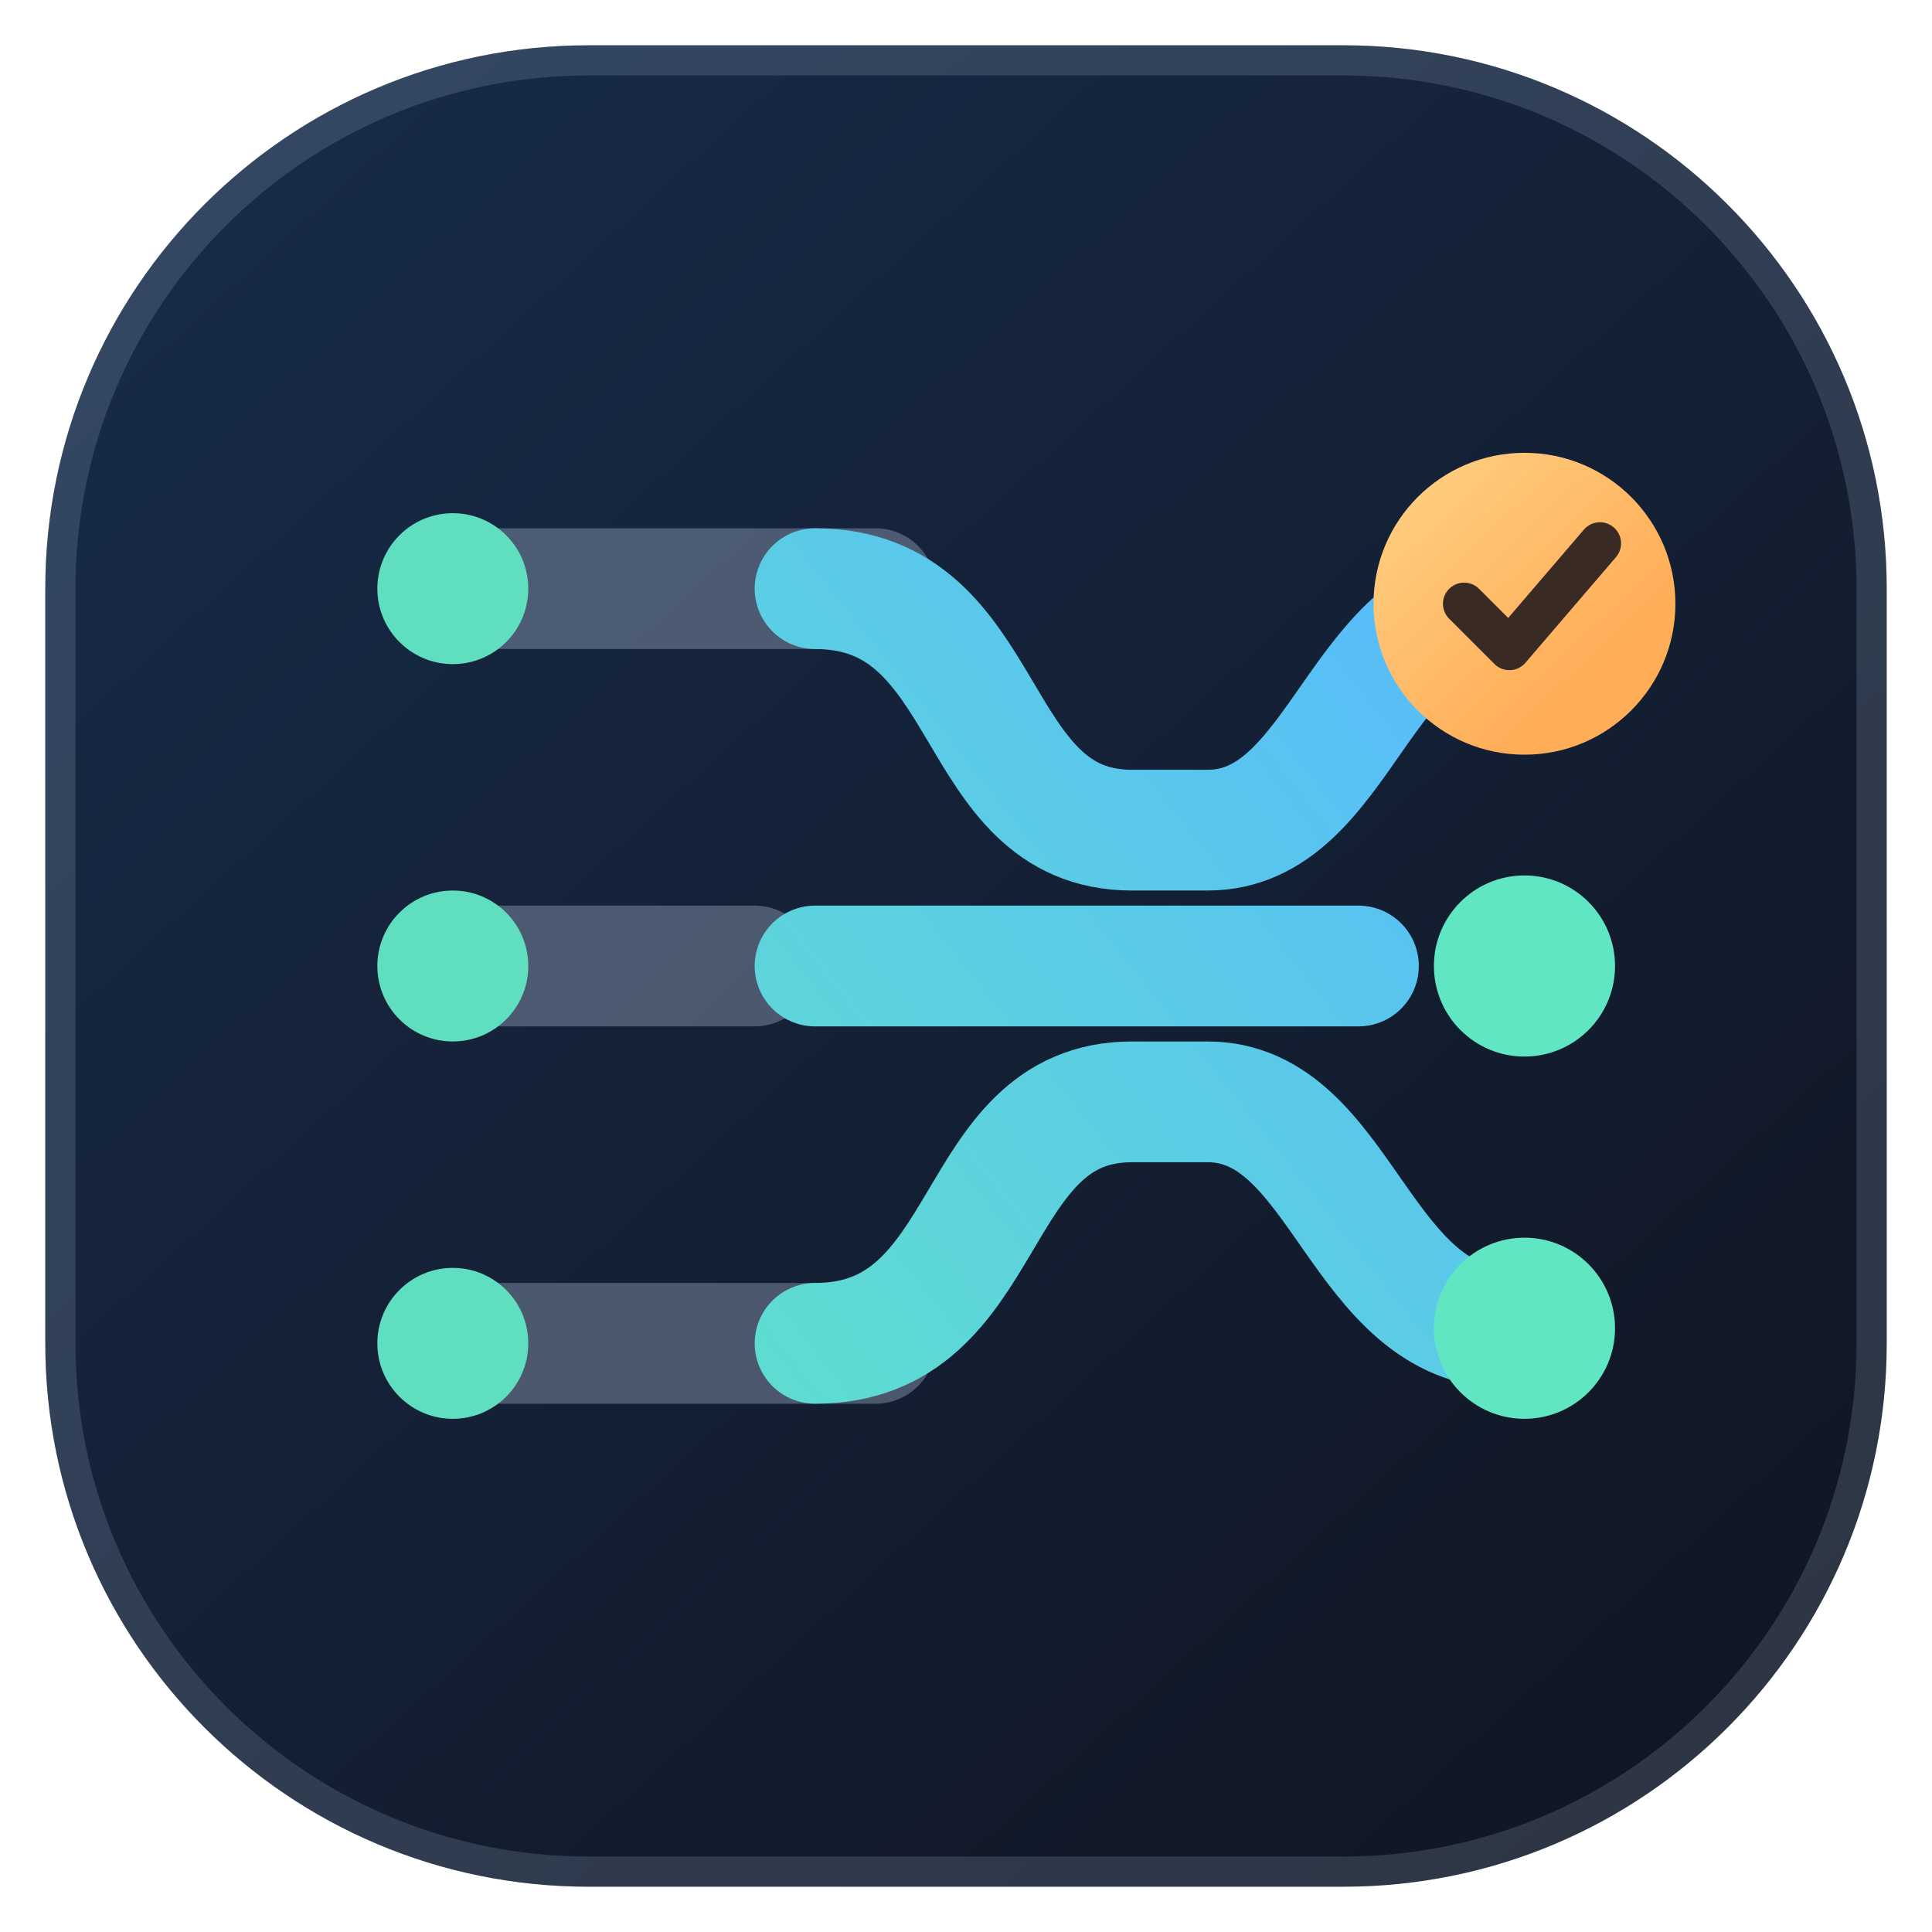
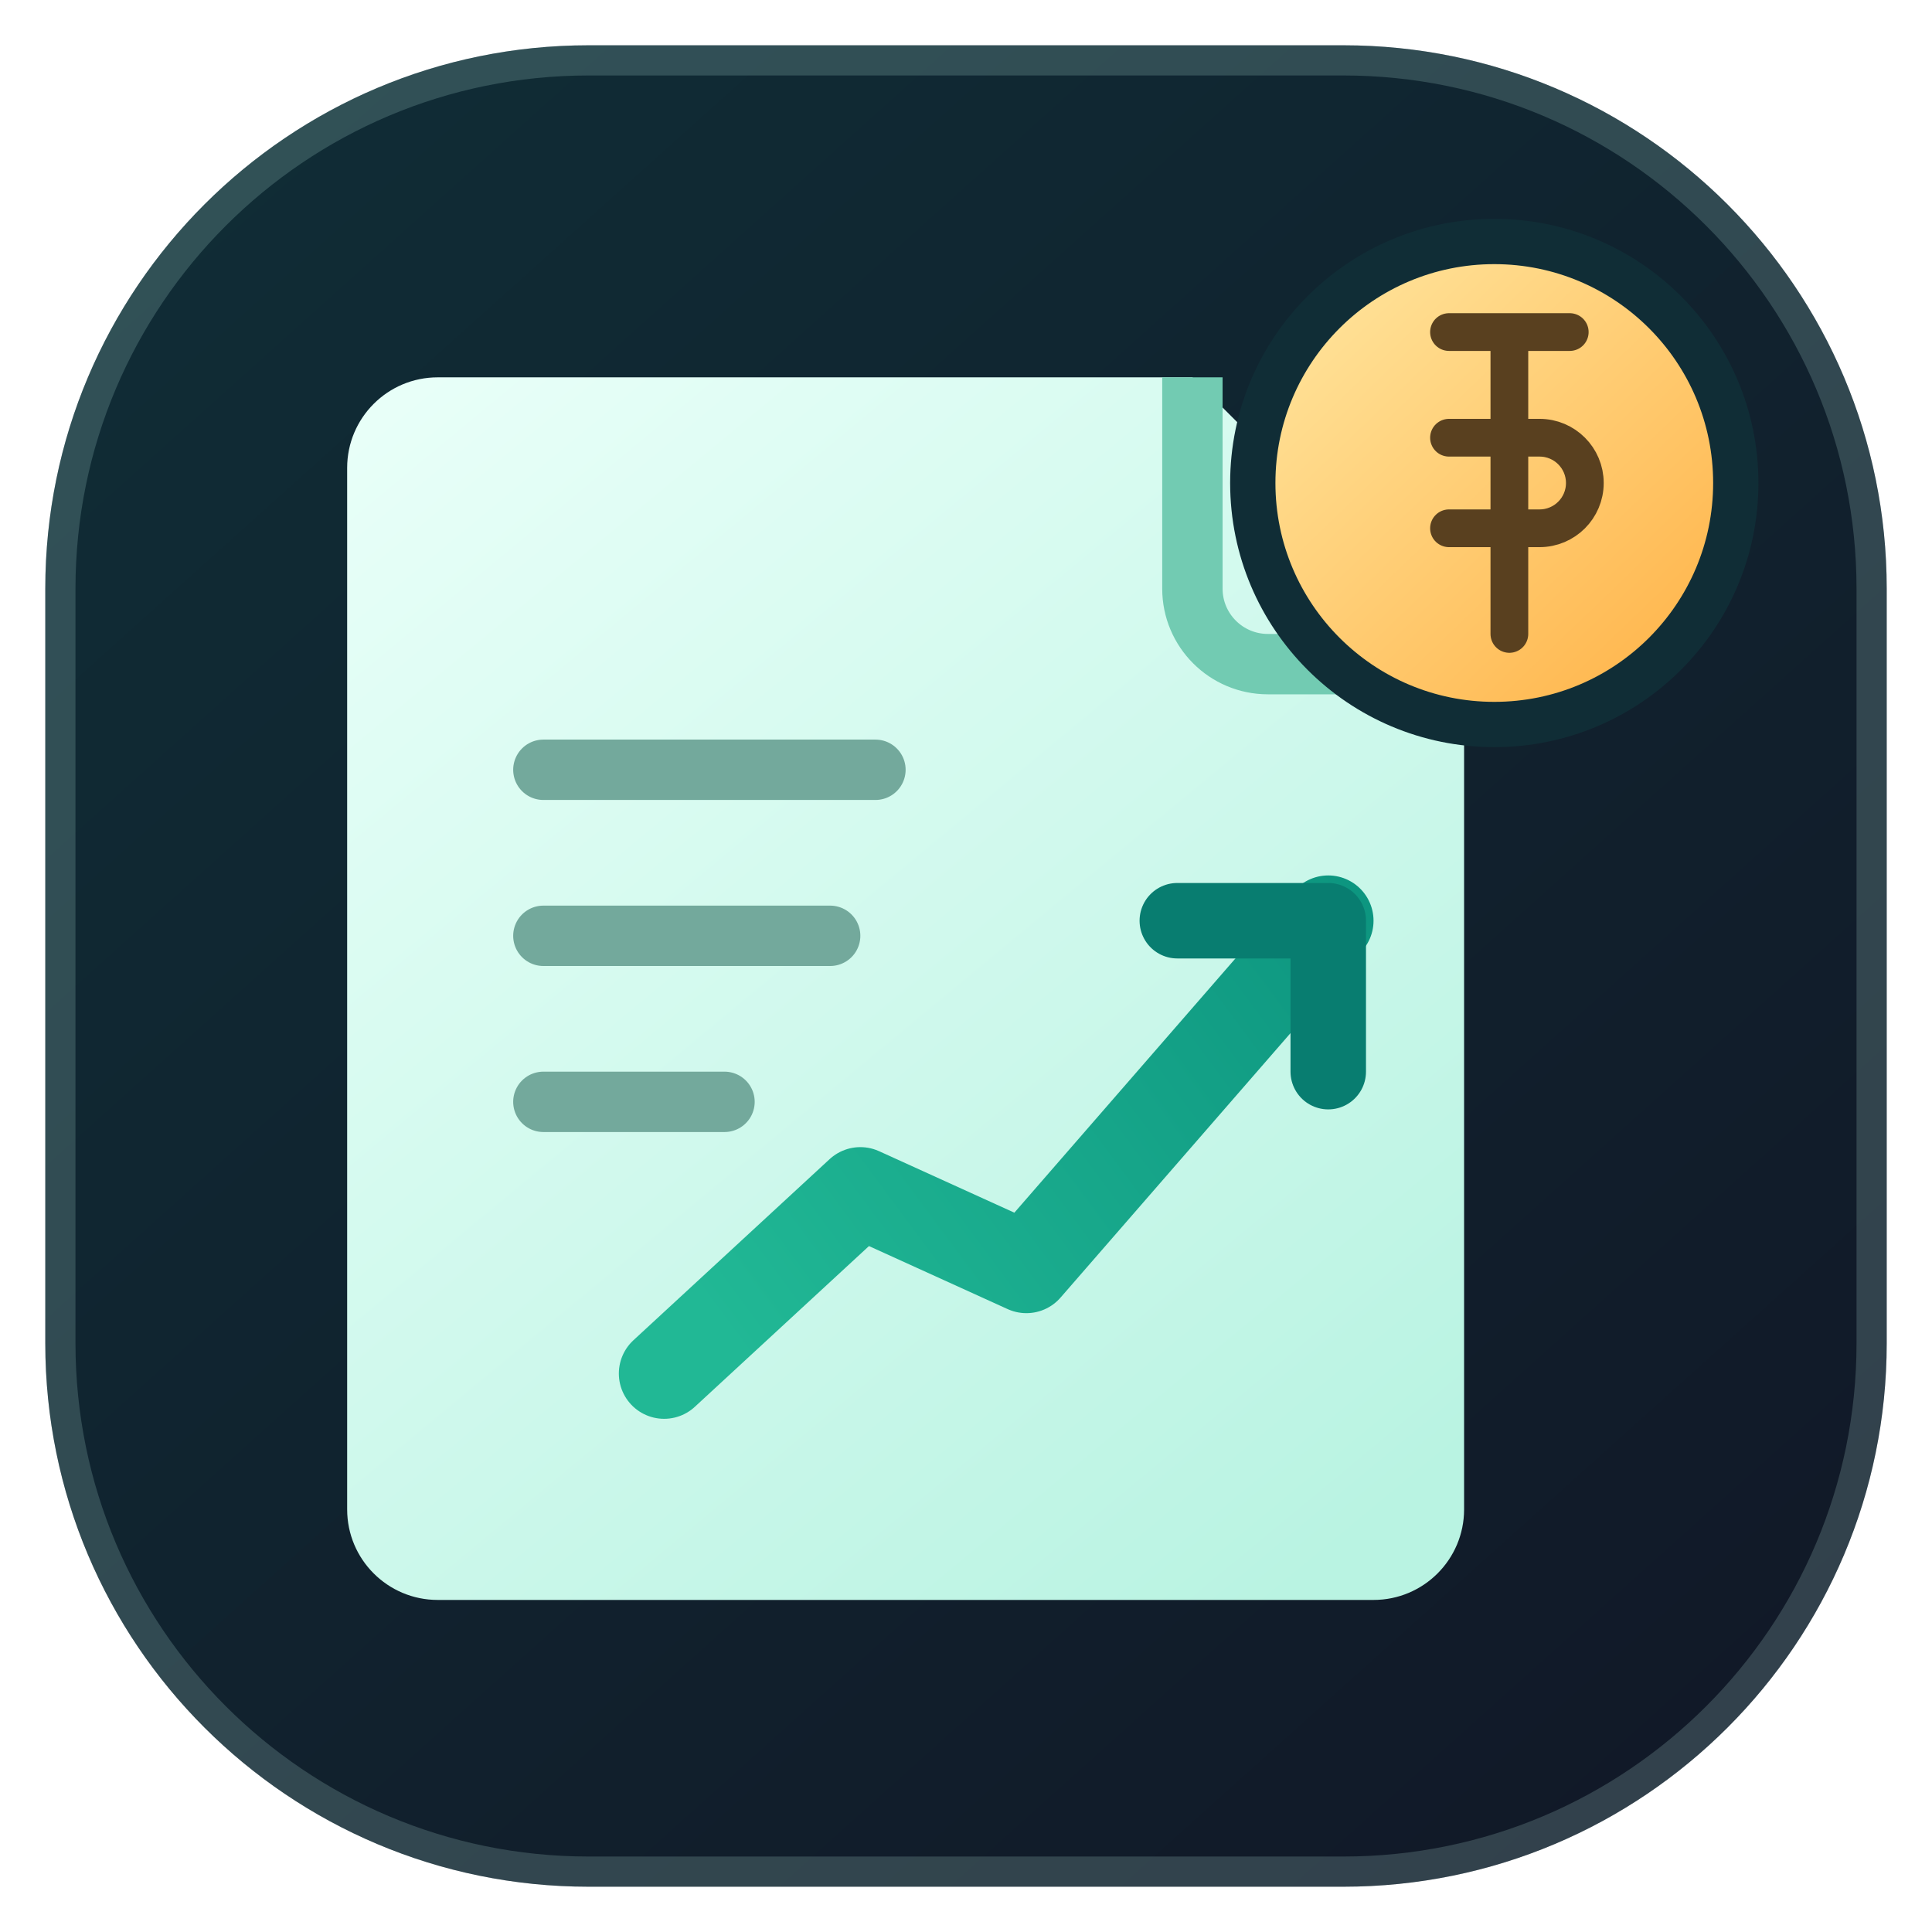
<svg xmlns="http://www.w3.org/2000/svg" viewBox="0 0 128 128" fill="none" role="img" aria-labelledby="title">
  <defs>
-     <linearGradient id="bg" x1="12" y1="8" x2="116" y2="122" gradientUnits="userSpaceOnUse">
-       <stop stop-color="#172b48" />
-       <stop offset="1" stop-color="#101522" />
+     <linearGradient id="bg" x1="10" y1="5" x2="116" y2="123" gradientUnits="userSpaceOnUse">
+       <stop stop-color="#102d36" />
+       <stop offset="1" stop-color="#111827" />
    </linearGradient>
-     <linearGradient id="flow" x1="26" y1="92" x2="100" y2="33" gradientUnits="userSpaceOnUse">
-       <stop stop-color="#61e6c4" />
-       <stop offset="1" stop-color="#56b8ff" />
+     <linearGradient id="page" x1="27" y1="26" x2="90" y2="102" gradientUnits="userSpaceOnUse">
+       <stop stop-color="#e8fff8" />
+       <stop offset="1" stop-color="#b9f3e2" />
    </linearGradient>
-     <linearGradient id="spark" x1="85" y1="24" x2="105" y2="45" gradientUnits="userSpaceOnUse">
-       <stop stop-color="#ffe29a" />
-       <stop offset="1" stop-color="#ffad57" />
+     <linearGradient id="growth" x1="44" y1="83" x2="98" y2="43" gradientUnits="userSpaceOnUse">
+       <stop stop-color="#21b895" />
+       <stop offset="1" stop-color="#078b79" />
+     </linearGradient>
+     <linearGradient id="coin" x1="84" y1="22" x2="108" y2="47" gradientUnits="userSpaceOnUse">
+       <stop stop-color="#ffe39a" />
+       <stop offset="1" stop-color="#ffb64d" />
    </linearGradient>
  </defs>
  <rect x="3" y="3" width="122" height="122" rx="36" fill="url(#bg)" />
-   <rect x="4" y="4" width="120" height="120" rx="35" stroke="#dbeafe" stroke-opacity=".15" stroke-width="2" />
-   <path d="M30 39h28M30 64h20M30 89h28" stroke="#dbeafe" stroke-opacity=".28" stroke-width="8" stroke-linecap="round" />
-   <circle cx="30" cy="39" r="5" fill="#60dfc0" />
-   <circle cx="30" cy="64" r="5" fill="#60dfc0" />
-   <circle cx="30" cy="89" r="5" fill="#60dfc0" />
-   <path d="M54 39c12 0 10 16 21 16h5c9 0 10-15 20-15" stroke="url(#flow)" stroke-width="8" stroke-linecap="round" />
-   <path d="M54 64h36" stroke="url(#flow)" stroke-width="8" stroke-linecap="round" />
-   <path d="M54 89c12 0 10-16 21-16h5c9 0 10 15 20 15" stroke="url(#flow)" stroke-width="8" stroke-linecap="round" />
-   <circle cx="101" cy="40" r="10" fill="url(#spark)" />
-   <path d="m97 40 3 3 6-7" stroke="#392b24" stroke-width="2.8" stroke-linecap="round" stroke-linejoin="round" />
-   <circle cx="101" cy="64" r="6" fill="#61e6c4" />
-   <circle cx="101" cy="88" r="6" fill="#61e6c4" />
+   <rect x="4" y="4" width="120" height="120" rx="35" stroke="#ccfbef" stroke-opacity=".18" stroke-width="2" />
+   <path d="M29 25h50l18 18v57a6 6 0 0 1-6 6H29a6 6 0 0 1-6-6V31a6 6 0 0 1 6-6Z" fill="url(#page)" />
+   <path d="M79 25v14a5 5 0 0 0 5 5h13" stroke="#72cbb2" stroke-width="4" stroke-linejoin="round" />
+   <path d="M36 51h22M36 62h19M36 73h12" stroke="#73a99c" stroke-width="4" stroke-linecap="round" />
+   <path d="m44 91 13-12 11 5 20-23" stroke="url(#growth)" stroke-width="6" stroke-linecap="round" stroke-linejoin="round" />
+   <path d="M78 61h10v10" stroke="#087d70" stroke-width="5" stroke-linecap="round" stroke-linejoin="round" />
+   <circle cx="99" cy="32" r="16" fill="url(#coin)" stroke="#102d36" stroke-width="3" />
+   <path d="M96 22h8M100 22v20m-4-13h6a3 3 0 0 1 0 6h-6" stroke="#59401f" stroke-width="2.5" stroke-linecap="round" stroke-linejoin="round" />
</svg>
